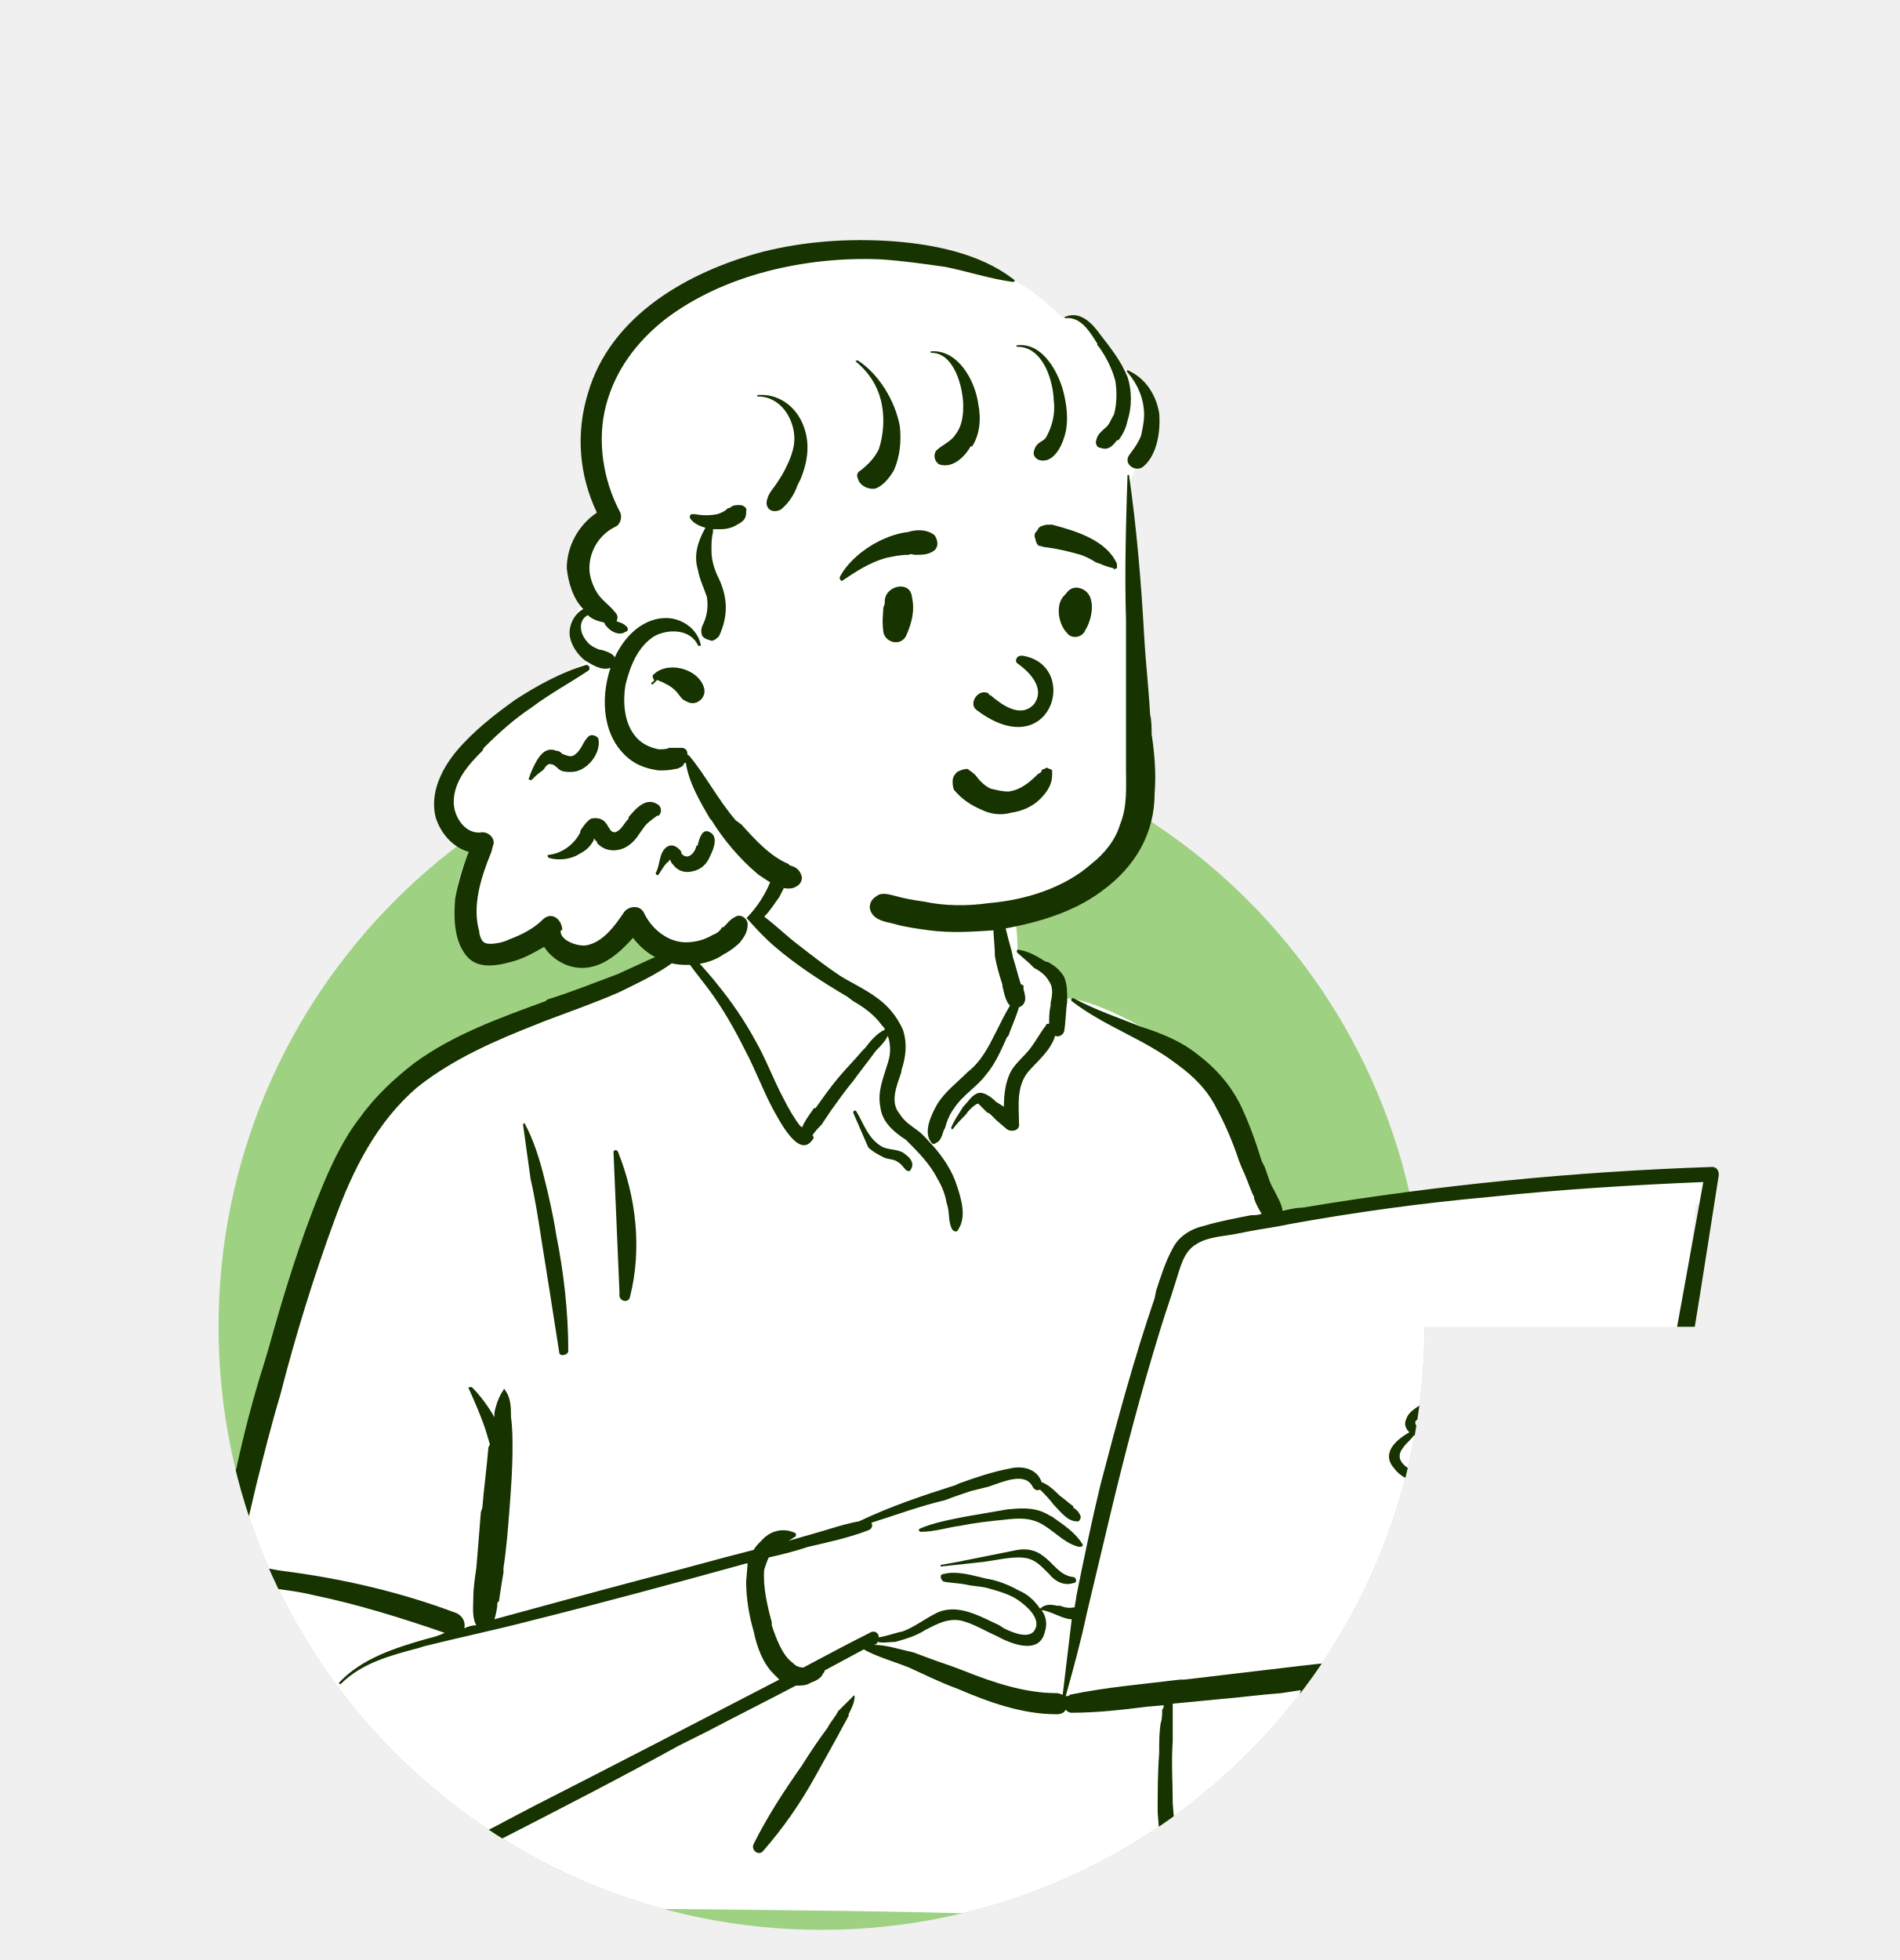
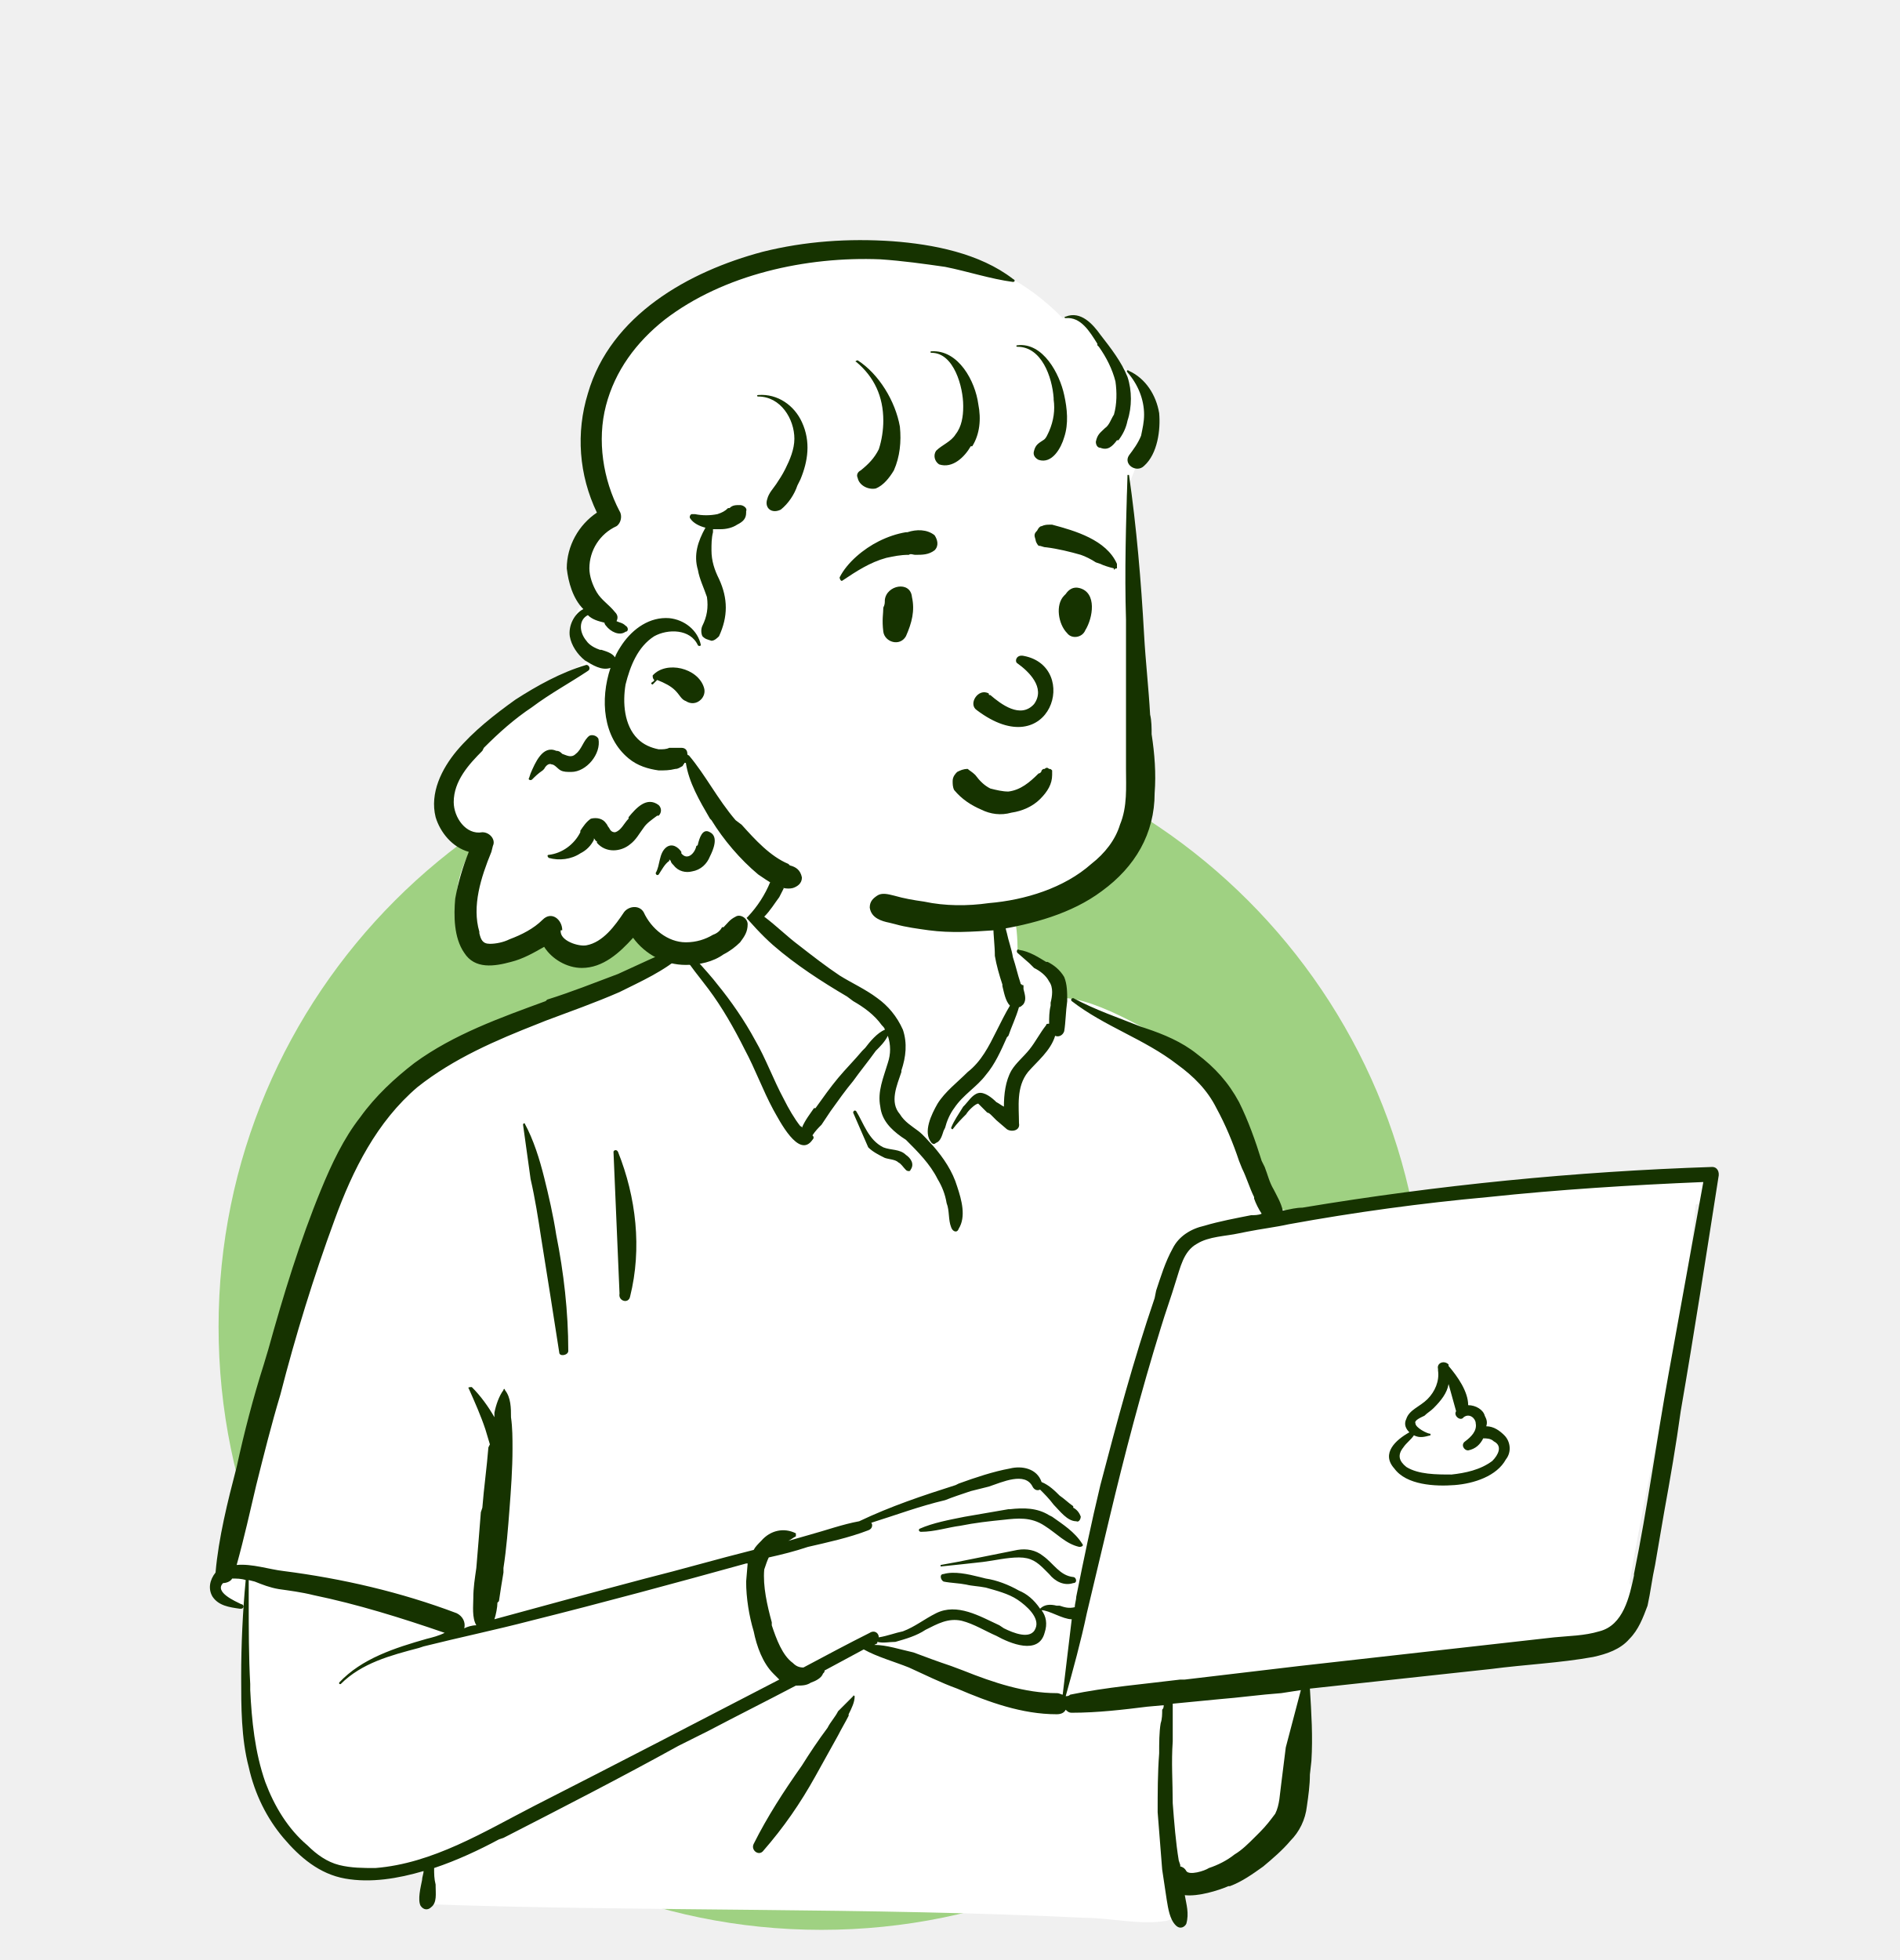
<svg xmlns="http://www.w3.org/2000/svg" viewBox="-120 -110 1260 1300" width="1260" height="1300">
  <style>.k{fill:#163300}.b{fill:#FFFFFF}.ks{stroke:#163300}.bs{stroke:#FFFFFF}.s .k,.s .b{fill:#9FD182}</style>
  <defs>
    <clipPath id="c">
-       <path d="M-120 -110H1140V770H825A400 400 0 0 1 25 770H-120Z" />
+       <rect x="-120" y="-110" width="1260" height="1300" />
    </clipPath>
  </defs>
  <circle cx="425" cy="770" r="400" fill="#9FD182" />
  <g clip-path="url(#c)">
    <g>
      <g transform="translate(0 459)">
        <path d="M971 233C957 235 943 236 928 238C860 243 791 254 724 260C722 258 719 258 717 260C710 259 702 254 696 260C696 260 696 260 696 260C685 239 677 216 670 194C665 180 659 167 647 157C627 144 582 116 559 117C558 113 556 108 553 106C560 94 532 86 530 87C531 47 512 12 471 4C433 -3 381 -5 360 34C358 34 336 34 334 34C330 30 293 70 308 85C172 145 94 138 57 307C52 323 51 341 46 356C27 401 11 448 7 497C-2 499 -3 516 8 518C12 519 15 521 18 523C16 563 26 654 32 654C44 693 99 704 139 690C132 703 139 711 139 718C279 723 433 720 574 727C592 727 611 732 629 729C640 726 640 709 629 707L677 697C676 696 697 683 712 657C727 628 717 593 724 561C776 557 828 555 880 546C887 567 917 542 927 532C927 532 927 532 927 532C931 531 935 526 935 521C938 516 939 510 936 505C950 422 972 338 980 254C983 253 986 252 988 250L988 250C992 246 992 239 986 235C981 232 977 233 971 233Z" transform="translate(25 -24)" class="b" stroke="none" />
        <path d="M369 6C373 -4 388 0 386 11C385 18 381 25 378 31C375 35 372 40 368 44C376 50 383 57 391 63C400 70 409 77 418 83C426 88 435 92 443 98C450 103 456 110 460 119C463 128 462 137 459 146L459 147C456 156 451 167 458 175C461 180 466 183 470 186C474 189 477 193 480 196C487 204 493 213 496 223L496 223C499 232 502 243 497 251C496 254 493 253 492 250C490 245 491 239 489 234C488 228 486 223 483 218C478 208 470 200 462 192L459 190C452 185 446 179 445 170C443 160 447 151 450 141C452 135 452 129 450 123C448 127 445 130 442 133C437 140 432 146 427 153C422 159 417 166 412 173C410 176 408 179 406 182C404 184 402 186 400 189C401 190 401 191 400 192C391 205 378 179 374 172C367 159 362 145 355 132C348 118 340 104 331 92C325 84 319 77 314 69C302 80 286 87 272 94C256 101 239 107 223 113L218 115C190 126 162 138 138 157C111 180 95 212 83 245C69 283 57 322 47 361C41 381 36 401 31 421C27 438 23 456 18 474C28 473 40 477 49 478C88 483 127 492 164 506C168 508 170 512 169 516C171 515 174 514 177 514C174 509 175 501 175 496L175 496C175 489 176 483 177 476C178 464 179 452 180 439L181 436C182 423 184 409 185 396L186 394C185 391 184 387 183 384C180 375 176 366 172 357C171 356 173 356 174 356C180 362 185 369 189 376C189 376 189 376 189 375L189 373C190 368 192 362 195 358C195 357 196 357 196 358C200 363 200 370 200 376C201 383 201 390 201 397C201 410 200 424 199 437C198 450 197 463 195 476L195 479C194 485 193 491 192 498L191 499C191 502 190 507 189 510C222 501 255 492 289 483C313 477 337 470 361 464C362 462 364 460 366 458C372 451 381 449 389 453C389 454 389 455 389 455C387 456 386 457 384 458L398 454C409 451 420 447 431 445C452 435 473 428 495 421L497 420C508 416 520 412 531 410C539 408 549 410 552 419C557 421 561 425 564 428C567 430 570 433 573 435L573 436C575 437 577 439 578 442C578 443 577 446 575 445C569 445 564 438 560 434C557 430 554 427 551 424C549 425 547 424 546 422C541 412 526 419 517 422L505 425C499 427 493 429 488 431C471 435 455 441 439 446C440 447 440 450 437 451C424 456 410 459 397 462C388 465 380 467 371 469C370 471 369 474 368 477C367 488 370 501 373 512L373 514C376 523 380 534 387 539C389 541 391 542 394 542C409 534 424 526 438 519C441 517 444 519 444 522C450 521 455 519 460 518C468 515 474 510 482 506C496 499 511 508 524 514L527 516C533 519 545 524 548 516C551 509 542 501 536 497C530 493 522 491 515 489C510 488 506 488 502 487C497 486 492 486 487 485C485 484 484 480 487 480C494 478 503 480 511 482L515 483C522 484 530 487 537 491C542 493 547 497 551 503C554 500 558 500 562 501L564 501C567 502 570 503 574 502C574 500 575 497 575 495C580 470 585 446 591 421C602 379 613 338 627 297L628 292C631 283 634 273 639 264C643 256 651 251 660 249C670 246 681 244 691 242C693 242 696 242 698 241C696 238 694 234 693 231L693 230C690 224 688 217 685 211L683 206C679 194 674 182 668 171C662 159 653 150 642 142C620 125 594 117 572 100C571 99 572 98 573 98C588 106 603 111 618 117L621 118C633 122 645 127 655 135C667 144 676 154 683 167C689 179 694 193 698 206L700 210C702 215 703 220 706 225C708 229 711 234 712 239C717 238 721 237 725 237C815 222 906 213 997 210C1000 210 1002 213 1001 217C993 268 985 320 976 372C973 394 969 417 965 439C963 451 961 462 959 474C957 483 956 492 954 501C951 509 948 517 942 523C936 530 927 533 918 535C896 539 873 540 850 543L730 556C731 572 732 588 731 604L730 613C730 620 729 627 728 634C727 643 723 651 717 657C712 663 705 669 699 674C692 679 685 684 677 687L676 687C669 690 656 694 647 693C648 699 650 705 648 712C647 714 644 716 641 713C637 709 636 702 635 696C634 689 633 683 632 676C631 664 630 651 629 638C629 625 629 612 630 599C630 592 630 585 631 579C632 576 632 573 632 570C633 569 633 568 633 567L622 568C606 570 589 572 572 572C570 572 569 571 568 570C567 572 565 573 562 573C539 573 517 565 496 556C485 552 475 547 464 542C454 538 443 535 434 530L408 544C408 545 408 545 407 546C406 549 402 551 399 552C396 554 393 554 389 554C370 564 350 574 331 584L311 594C273 615 234 635 195 655L192 656C179 663 164 670 149 675C149 679 149 682 150 686L150 687C150 692 151 698 147 701C145 703 142 703 140 700C138 696 140 688 141 683C141 681 142 679 142 677C125 682 107 685 90 682C73 679 60 668 49 655C38 642 30 626 26 608C21 589 21 568 21 548C21 527 22 505 24 484C21 483 18 483 15 483C14 485 11 486 9 486C3 492 17 498 21 500C23 500 23 503 21 503L20 503C13 502 6 501 2 495C-1 490 0 484 4 479C6 456 12 432 18 409C23 386 29 363 36 341L39 331C49 295 60 259 74 225C81 208 89 191 100 177C110 163 123 151 136 141C162 122 193 111 223 100L224 99C240 94 255 88 271 82C284 76 297 70 311 64C310 63 310 63 309 62L309 62C309 62 309 62 309 62C308 63 306 63 305 62C301 59 303 55 305 52L305 52C308 48 310 44 312 41L314 38C318 32 322 26 327 20C330 18 332 16 335 15C335 14 337 13 338 14C347 11 357 11 367 12M724 557L711 559C697 560 683 562 670 563L639 566C639 568 639 570 639 571C639 578 639 585 639 591C638 605 639 618 639 632C640 645 641 658 643 670L644 673L644 674C645 674 647 675 648 677C650 680 660 677 663 675C669 673 675 670 680 666C685 663 689 659 694 654L697 651C701 647 704 643 707 639C710 633 710 626 711 619C712 611 713 603 714 595M357 473L356 473C309 486 261 499 213 511C190 517 166 522 142 528L139 529C120 534 101 539 87 553C86 553 86 553 86 552C101 536 123 529 144 523C148 522 152 521 156 519C127 509 98 500 69 494C61 492 53 491 46 490C40 489 35 487 30 485L26 484L26 498C26 516 26 535 27 553L27 557C28 577 30 598 37 618C43 634 52 649 65 660C71 666 78 671 86 673C94 675 102 675 110 675C148 672 182 651 215 634C270 606 324 578 378 550C377 549 376 548 374 546C367 539 363 528 361 518C358 508 356 496 356 485M427 561C427 560 428 561 428 561C428 565 426 569 424 573L424 574C422 578 419 583 417 587C412 596 407 605 402 614C392 632 381 648 367 664C364 667 359 663 361 659C370 641 381 624 393 607C398 599 404 590 410 582C412 578 415 575 417 571L419 569M991 220C943 222 895 225 848 230C804 234 760 240 716 248C707 250 698 251 688 253L683 254C674 256 663 256 655 261C646 266 644 277 641 286C638 296 634 307 631 317C618 359 607 401 597 443C592 464 587 485 582 506C578 525 573 543 568 561C569 561 570 561 571 560C595 555 620 553 644 550L647 550C672 547 698 544 723 541L892 522C902 521 912 521 922 518C938 514 942 495 945 481L945 480C954 436 960 391 968 347M572 510C566 510 557 504 552 504C555 508 556 513 554 519C550 534 531 526 522 521C515 518 507 513 499 511C490 509 483 513 475 517C469 521 462 523 455 525C451 525 447 526 443 525C443 525 443 526 443 526L441 527C449 527 458 530 467 532C475 535 483 538 492 541L500 544C520 552 541 559 562 559C564 559 565 560 566 560M536 464C542 463 548 464 553 468C560 473 564 481 573 482C575 482 576 486 573 486C567 488 561 485 557 480L554 477C549 472 545 469 537 469C529 469 521 471 513 472C504 473 495 474 485 475C485 475 485 474 485 474L496 472M530 437L531 437C540 436 549 436 557 441L559 442C566 447 574 452 579 460C580 461 579 462 577 462C568 460 562 453 554 448C545 442 536 443 527 444C517 445 508 446 498 448C490 449 481 452 472 452L472 452C471 452 470 451 471 450C480 446 491 444 501 442M815 344C814 340 819 338 822 341L822 342C828 349 835 359 835 368C840 368 845 371 846 375C847 377 848 379 847 382C852 382 856 385 859 388C863 392 864 399 860 404C854 415 839 420 826 421L826 421C813 422 794 421 786 410C777 400 787 391 796 386C794 384 792 381 794 377C796 371 803 369 808 364C813 359 816 352 815 345M822 354C821 360 817 365 812 370C810 372 808 373 806 375L806 375C804 376 799 378 800 380C800 383 808 387 810 387C810 387 810 387 810 388C806 389 803 390 799 388C797 391 794 393 792 396C788 401 789 405 794 409C802 414 814 414 824 414C833 413 843 411 851 405L851 405C855 401 858 395 852 392C850 390 847 390 845 390C843 394 840 397 835 398C832 398 830 394 833 392L833 392C837 389 841 385 840 380C840 377 836 373 832 376L832 376C830 379 825 375 827 372L827 372M208 182C208 181 209 181 209 181C215 192 219 205 222 217C225 229 228 242 230 255C235 280 238 306 238 332C238 335 232 336 232 333C228 307 224 282 220 257C218 244 216 231 213 218M268 200C268 199 270 198 271 200C283 230 287 264 279 296C278 301 271 299 272 294M427 174C427 173 428 172 429 173C434 181 437 192 447 197C452 199 458 198 462 202C465 204 468 208 465 212C465 213 463 213 462 212C460 210 459 208 457 207C455 205 451 205 448 204C444 202 440 200 437 197M524 37C524 37 525 37 525 37C526 38 526 39 525 39C526 41 527 46 527 47C528 49 528 52 529 55C530 60 532 65 533 71C535 77 536 82 538 88C538 88 538 89 539 89L539 90L539 90C539 89 540 89 540 90C540 91 540 91 540 92L540 92C541 96 542 99 540 102C539 103 538 104 537 104C535 111 532 117 530 123L529 124C525 133 521 142 515 149C509 157 500 162 494 171C491 175 489 180 488 184L487 186C486 189 485 193 482 194C481 195 480 195 479 194C473 187 479 175 483 168C488 160 496 154 503 147C512 140 517 130 522 120C525 114 528 108 531 103C528 100 527 94 526 90L526 89C524 83 522 76 521 70C521 63 520 57 520 50L521 49M536 68C535 67 536 65 537 66C544 67 550 71 555 74L556 74C560 76 564 79 567 84C569 89 569 94 569 100L569 100C568 107 568 114 567 120C566 123 563 124 561 123C558 133 549 140 543 147C535 157 537 170 537 181C538 186 532 187 529 185L522 179C521 178 520 177 519 176C518 175 517 174 516 174L514 172C514 172 511 169 510 168C508 168 503 173 502 175L502 175C499 178 496 181 493 185C493 185 492 185 492 184C494 179 497 175 500 170L501 169C503 167 506 162 510 161C514 160 519 164 522 167L522 167C524 168 525 169 527 170C527 162 528 153 532 146C535 141 540 137 544 132C548 127 551 121 555 116C555 115 556 115 557 115C557 111 557 107 558 103L558 101C559 97 560 91 557 87C555 83 551 80 547 78L544 75M338 20C336 21 335 23 333 24C328 29 325 36 321 42C319 46 318 49 316 52C315 54 314 55 313 57C313 57 312 59 311 59C312 60 312 61 313 62C313 62 331 81 337 89C346 100 355 113 362 126C369 138 374 152 381 165C384 171 388 178 392 183C393 183 393 184 393 184C395 179 399 174 401 171L402 171C407 164 412 157 417 151C422 145 428 139 433 133L435 131C438 127 443 121 448 119C448 118 447 117 446 116C441 109 434 104 427 100L423 97C406 87 389 76 374 63C366 56 359 48 352 40L350 37M366 15C359 16 350 16 343 18C349 24 355 31 362 37C362 33 363 29 364 25" transform="translate(19 -5)" class="k" stroke="none" />
      </g>
    </g>
    <g transform="translate(225 0)">
      <g>
        <g>
          <path d="M464 89C462 84 458 77 451 77C446 61 433 45 416 46C364 -7 299 -5 232 7C196 13 159 26 133 52C101 82 88 135 113 173C92 185 91 212 101 232C89 240 89 258 101 264C101 267 101 270 102 272C96 277 88 281 81 284C78 286 77 288 76 291C54 305 -1 340 0 368C0 383 11 393 24 397C16 412 10 430 17 447C19 452 35 467 36 468C37 469 59 459 70 453C72 467 87 474 100 470C112 466 119 456 126 447C136 469 166 469 185 459C202 451 215 437 222 420C260 438 305 444 347 436C350 441 356 444 361 442C383 436 408 435 426 420C466 392 469 340 466 296C464 252 466 207 458 164C461 151 467 140 472 128C478 115 478 96 464 89Z" transform="translate(-56 55)" class="b" stroke="none" />
          <path d="M218 8C246 1 275 -1 304 1C331 3 362 9 384 26C386 27 385 28 384 28C369 26 354 21 339 18C325 16 311 14 296 13C247 11 192 23 153 53C134 68 120 87 114 110C108 133 112 159 123 180C125 183 124 188 121 190C110 195 103 206 103 218C103 223 105 229 108 234C111 239 116 242 120 247C122 249 122 251 121 253C123 254 125 254 127 256C129 257 129 260 127 260C123 263 117 260 114 256C114 256 113 255 113 254C109 253 105 252 102 249C96 252 96 260 101 266C103 269 107 271 110 272L111 272C114 273 118 274 120 277C121 274 123 271 125 268C132 258 143 250 156 251C166 252 175 259 177 269C177 269 176 270 175 269C170 258 155 258 146 263C135 270 130 283 127 295C125 307 126 322 135 331C139 335 144 337 149 338C152 338 154 338 156 337L158 337C159 337 160 337 161 337L163 337L164 337C165 338 165 338 164 337C167 337 168 339 168 341C168 342 169 342 169 342C180 355 188 371 200 385L204 388C213 398 223 409 235 414L236 415C240 416 243 418 244 423C244 427 241 429 238 430C230 432 221 425 215 421C203 411 192 398 184 385L183 384C176 372 169 360 167 347L166 347C166 347 166 347 166 347C166 348 165 348 165 349C163 350 162 351 160 351C156 352 153 352 149 352C142 351 135 349 129 344C112 330 110 305 117 284C111 286 105 282 100 279C95 275 91 269 90 263C89 256 93 248 99 245C92 238 89 227 88 218C88 203 96 189 108 181C96 156 94 128 102 102C117 50 169 21 218 8ZM442 63C437 56 429 47 419 51C418 51 418 52 419 52C429 51 435 61 440 69C440 69 440 70 440 70L441 71C446 78 450 86 452 94C453 101 453 109 451 116C449 119 448 123 445 125C442 128 440 129 439 134C439 136 440 138 442 138C447 140 450 137 453 133L454 133C457 129 459 125 460 120C463 111 463 100 460 91C456 81 449 72 442 63ZM387 70C404 68 415 89 418 103C420 112 421 122 418 131L418 131C416 138 410 149 401 146C399 145 397 143 398 140C399 136 401 135 404 133C406 132 407 129 408 127C411 120 412 113 411 106L411 105C410 91 403 71 387 71C386 71 386 70 387 70ZM361 109C359 94 348 73 330 74C329 74 329 75 330 75C345 75 351 98 351 110L351 111C351 117 350 124 346 129C343 134 337 136 333 140C331 143 332 147 335 149C344 152 352 144 356 137L357 137C362 129 363 119 361 109ZM281 80C280 80 279 81 280 81C292 91 298 104 298 120C298 126 297 133 295 139C292 145 288 149 283 153C281 154 280 156 281 158C282 163 288 166 293 165C298 163 302 158 305 153C309 144 310 134 309 124C306 107 295 89 281 80ZM460 88C459 87 460 86 461 87C472 92 479 103 481 115C482 126 480 142 471 150C466 155 457 149 461 143C464 139 467 135 469 130C470 125 471 121 471 116C471 106 467 96 460 88ZM215 103C228 102 239 110 244 121C250 134 248 147 243 159L241 163C239 169 235 175 230 179C224 182 219 178 221 172C222 168 225 165 227 162C229 159 231 156 233 152C236 146 239 139 239 132C239 119 230 104 215 104C214 104 214 103 215 103ZM461 156C461 156 461 156 460 156C459 188 458 220 459 252C459 284 459 315 459 347C459 348 459 350 459 351C459 363 460 376 455 388C452 398 445 407 436 414C418 430 392 438 368 440C354 442 339 442 325 439C318 438 312 437 305 435C305 435 305 435 305 435C301 434 297 433 294 435C291 437 289 439 289 443C290 450 297 452 302 453L306 454C313 456 321 457 328 458C343 460 357 459 372 458C397 454 423 447 443 432C465 416 478 394 478 367C479 354 478 341 476 328C476 324 476 319 475 315C474 297 472 280 471 262C469 226 466 191 461 156ZM207 180C208 178 205 176 203 176C200 176 198 176 196 178L195 178C193 180 191 181 188 182C183 183 178 183 173 182C173 182 173 182 173 182L171 182C170 182 169 184 170 185L170 185C172 188 176 190 180 191C175 200 172 209 175 219C176 225 179 231 181 237C182 244 181 250 178 256L178 256C177 258 177 261 178 263C180 265 181 265 184 266C186 266 188 264 189 263C195 250 195 238 189 225L189 225C186 219 184 213 184 206C184 202 184 198 185 194L185 192C187 192 189 192 190 192C194 192 198 191 201 189C205 187 207 185 207 181L207 180ZM101 282C103 282 104 285 102 286C90 294 77 301 65 310C53 318 43 327 33 337L32 339C23 348 13 359 13 373C13 383 21 395 32 393C37 393 41 398 39 402L38 406C31 423 25 442 30 459L30 460C31 464 32 467 37 467C41 467 46 466 50 464C58 461 66 457 72 451C78 445 85 451 85 458L84 458C83 465 96 469 101 468C112 466 120 455 126 446C129 442 136 441 139 446C144 457 155 466 167 466C174 466 180 464 185 461C188 460 190 458 191 456L192 456C195 453 196 451 200 449C203 447 208 450 208 454C208 459 206 462 203 466C200 469 196 472 192 474C185 479 176 481 167 481C153 481 140 474 132 463C123 473 112 483 98 483C88 483 78 477 73 469C66 473 59 477 51 479L51 479C40 482 27 484 20 473C13 463 13 448 14 437C16 426 19 416 23 406C12 403 4 393 1 383C-3 367 5 351 15 339C26 326 40 315 54 305C68 296 84 287 101 282ZM145 289C154 279 175 284 179 297C180 300 179 303 177 305C174 308 170 308 167 306C164 305 163 302 160 299C157 296 153 294 148 292C147 293 146 294 145 295C145 295 144 295 144 294C145 293 146 293 146 292L146 292C145 291 145 290 145 289ZM109 331C108 329 105 328 103 329C99 332 98 338 94 341C91 344 88 342 85 341C84 340 83 339 81 339C72 335 67 347 64 354L63 357C62 358 64 359 65 358C67 356 69 354 72 352C72 352 72 352 73 351C74 349 76 347 78 348C80 348 82 351 84 352C86 353 88 353 91 353C101 353 111 341 109 331ZM129 384L129 383C134 377 141 369 149 375C151 377 151 380 149 382L148 382C144 385 141 387 139 390C136 394 134 398 130 401C124 406 114 407 108 400L108 399C107 399 107 398 106 397L106 398C106 398 106 398 106 398L106 398C104 402 101 405 97 407C91 411 83 412 76 410C75 409 75 408 76 408C85 407 93 401 97 393L97 392C99 389 101 386 104 384C108 383 112 384 114 387C115 388 115 389 116 390C117 392 118 393 120 393C124 392 126 387 129 384ZM174 402L174 402C173 407 168 412 164 407L164 406C162 403 158 400 154 403C149 407 150 415 147 420C147 421 148 422 149 421C151 418 153 414 156 412C156 411 156 411 156 411C156 411 156 411 157 412C157 413 158 414 159 415C162 419 167 420 171 419C177 418 181 414 183 409C185 405 189 396 183 393C178 390 176 397 175 401C175 401 175 402 174 402Z" transform="translate(-57 49)" class="k" fill-rule="evenodd" stroke="none" />
        </g>
      </g>
      <g transform="translate(159 186)">
        <g>
          <path d="M141 0L139 0C138 0 136 0 134 1C133 1 132 2 131 4C129 6 129 7 130 10C130 11 131 13 132 14C134 14 135 15 137 15C145 16 153 18 160 20C163 21 167 23 170 25L173 26C175 27 178 28 182 29C182 29 182 30 182 30C183 29 183 29 184 29L184 29C184 28 184 28 184 26C177 10 156 4 141 0ZM44 5L45 5C51 3 58 3 63 7C65 10 66 14 63 17C59 20 55 20 50 20C49 20 47 19 46 20C40 20 36 21 31 22C20 25 11 31 2 37C1 38 0 36 0 35C5 25 16 16 26 11C32 8 38 6 44 5ZM30 50C31 40 47 37 48 48C50 57 48 65 44 74C40 81 30 78 29 71C28 63 29 59 29 55C30 53 30 52 30 50ZM159 42C155 41 152 43 150 46C150 46 150 46 149 47C143 53 145 66 151 72C154 76 161 75 163 70C168 62 171 45 159 42ZM129 119C137 108 125 97 118 92C116 91 117 86 122 87C160 94 140 160 91 123C85 119 92 108 99 112C99 113 99 113 100 113C107 119 120 129 129 119ZM94 189C87 186 81 182 76 176C75 174 75 172 75 170C75 167 77 165 78 164C80 163 82 162 85 162C86 163 88 164 90 166L90 166C93 170 96 173 100 175C104 176 108 177 112 177C120 176 126 171 132 165C133 165 134 164 134 163C135 162 135 162 136 162C137 161 138 161 139 162C140 162 140 162 141 163C141 164 141 165 141 166C141 172 138 177 133 182C128 187 121 190 114 191C107 193 100 192 94 189Z" transform="translate(53 52)" class="k" fill-rule="evenodd" stroke="none" />
        </g>
      </g>
    </g>
  </g>
</svg>
